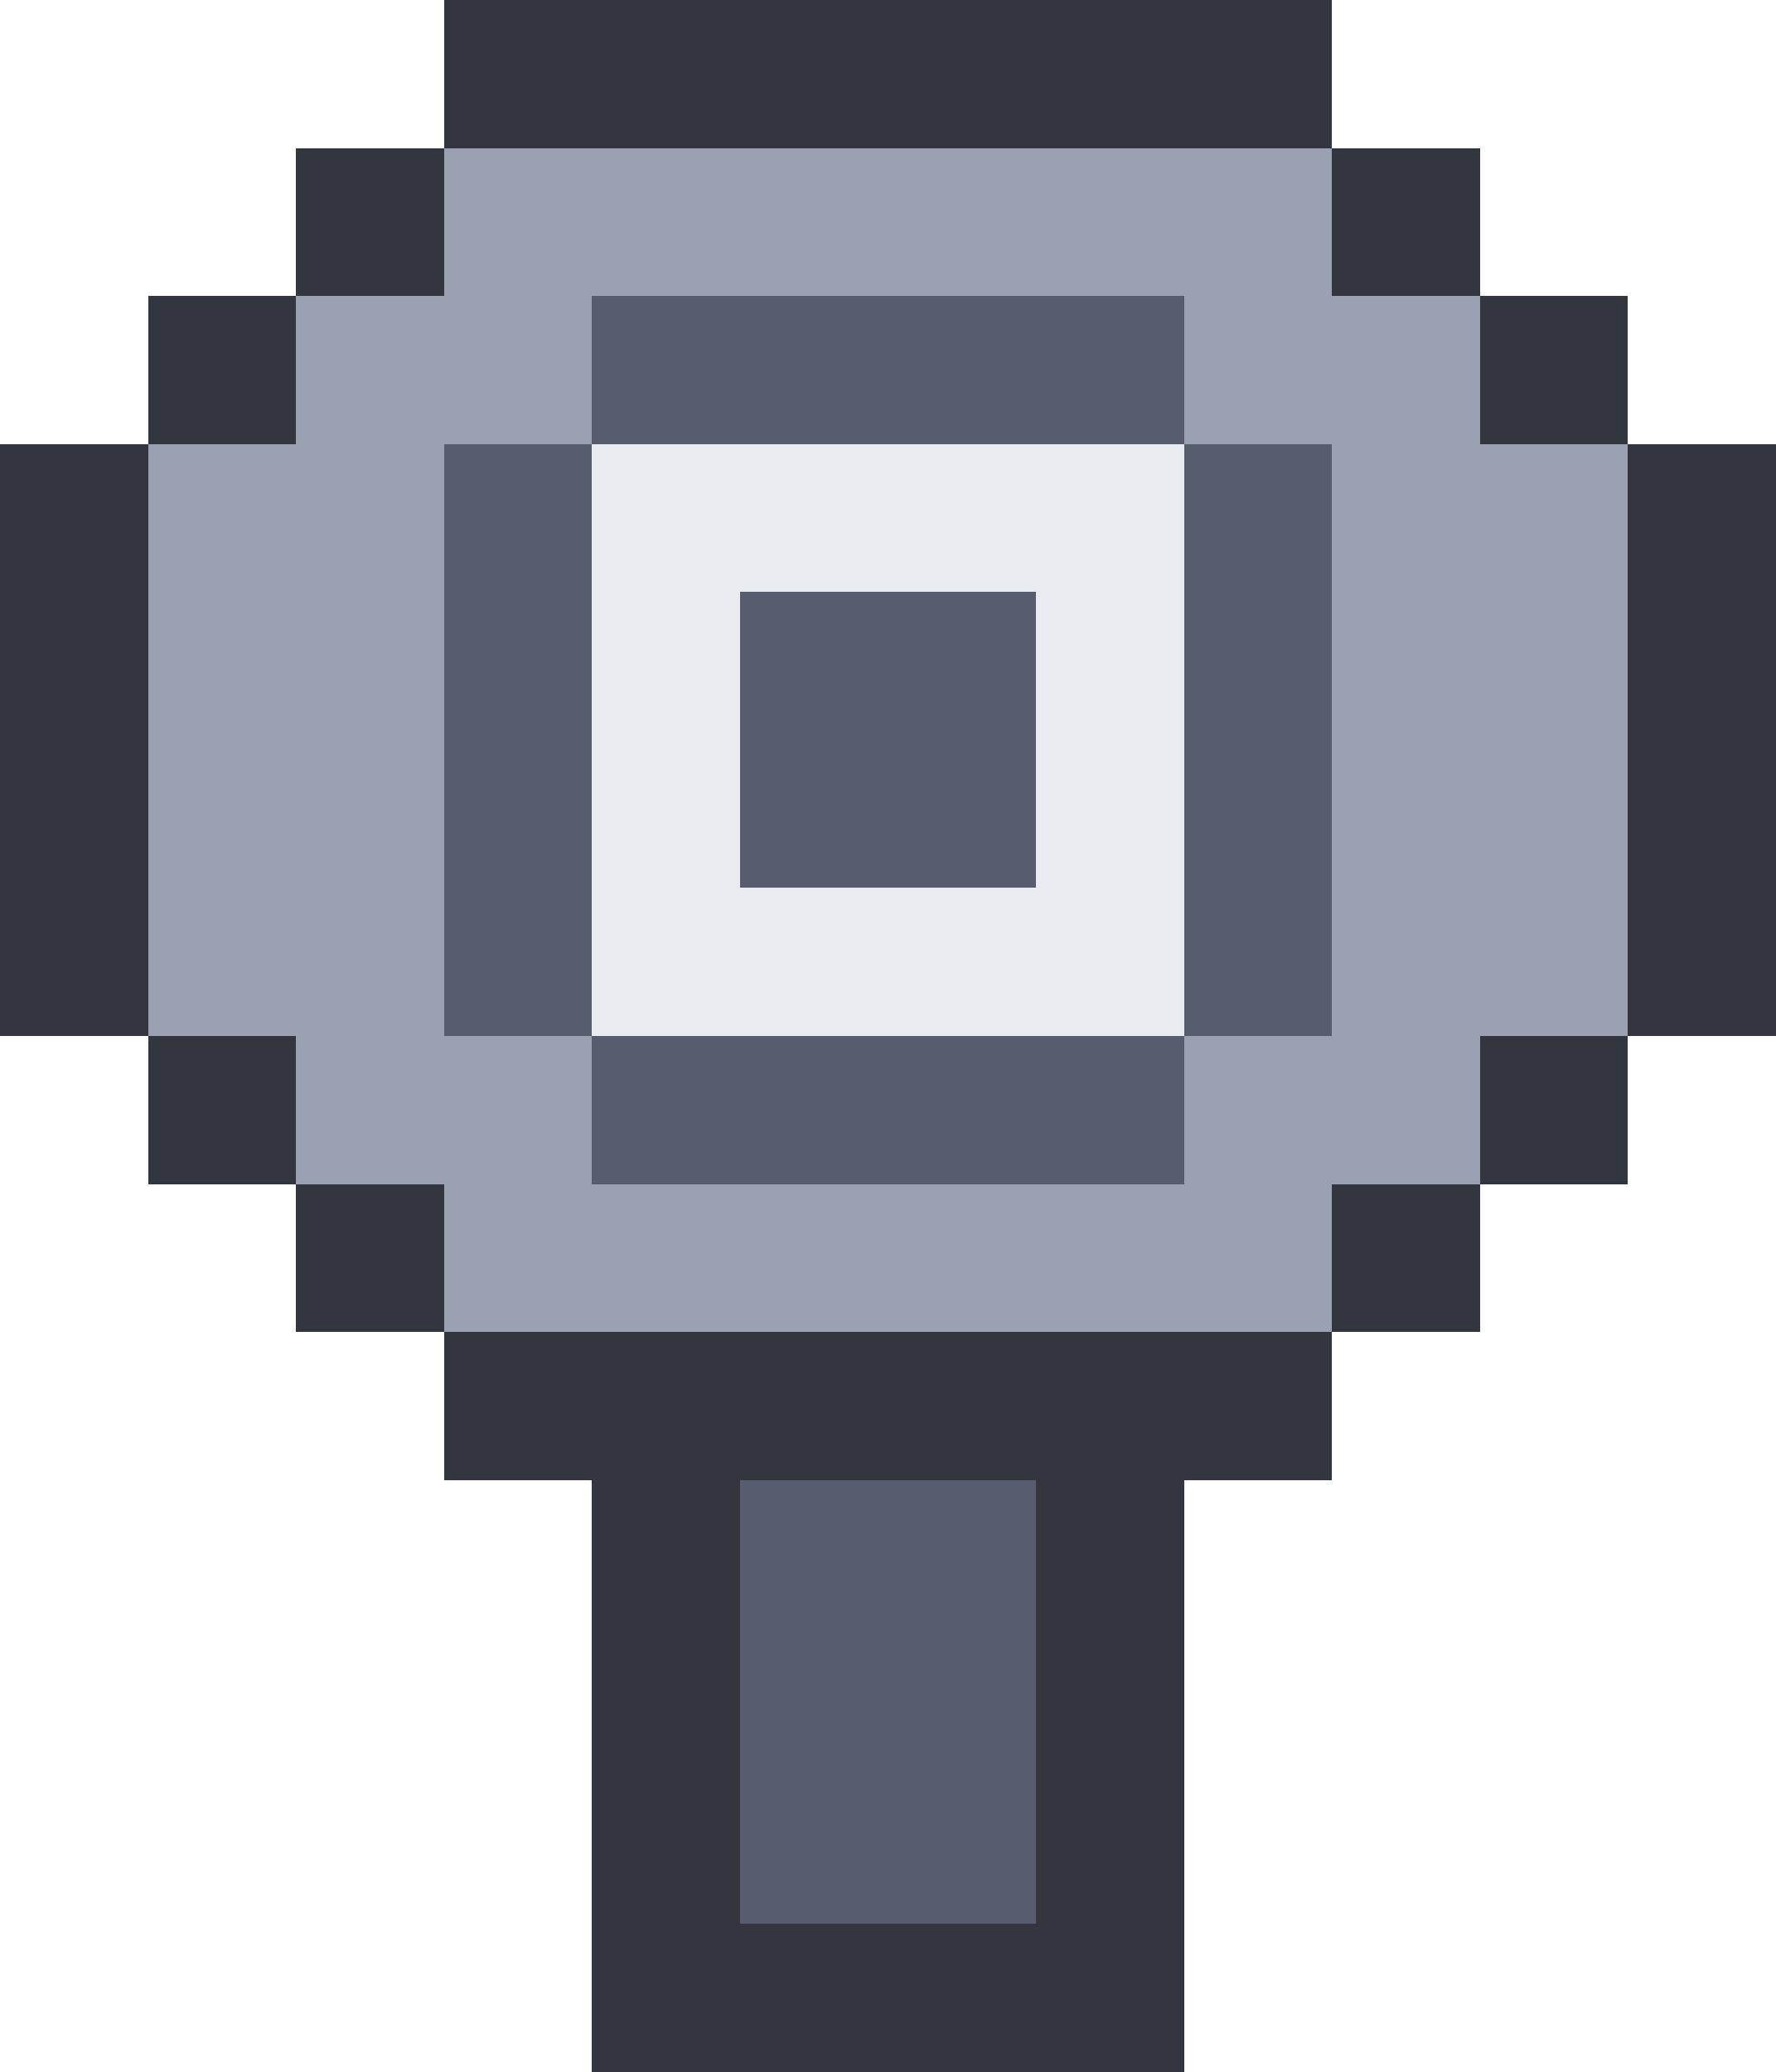
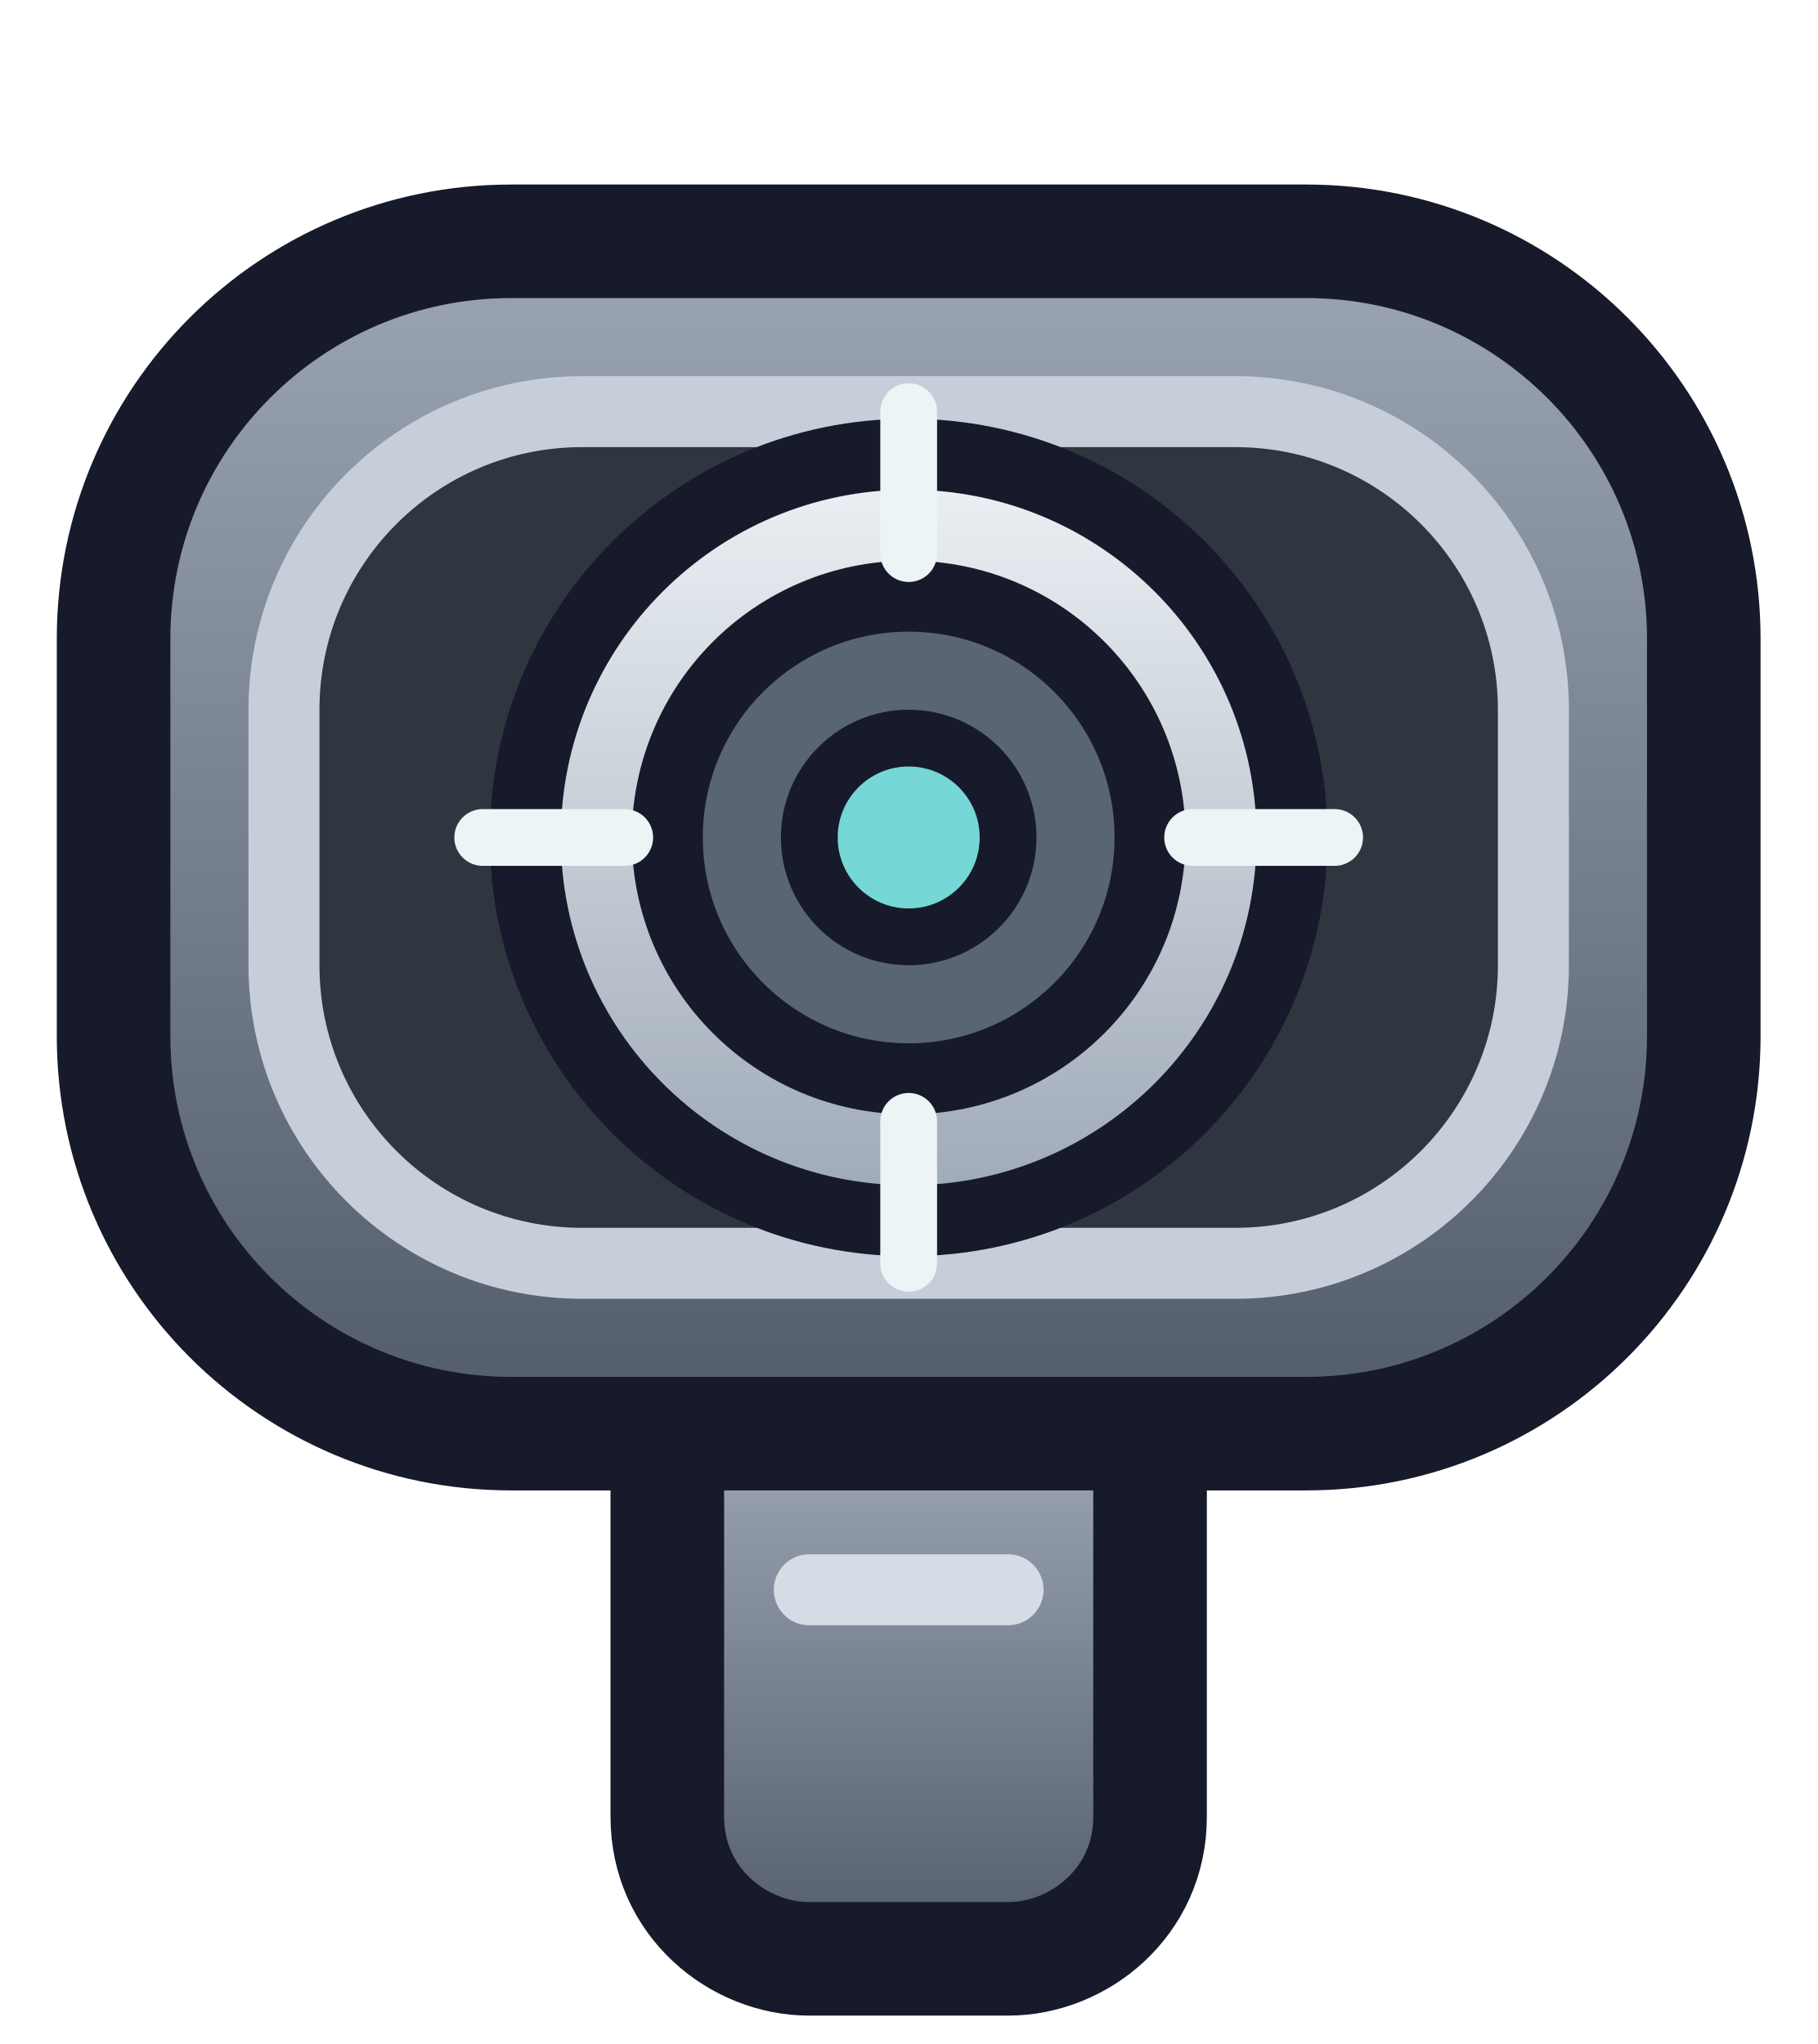
- <svg xmlns="http://www.w3.org/2000/svg" viewBox="0 0 12 14" shape-rendering="crispEdges">
-   <rect x="3" y="0" width="6" height="1" fill="#33363f" />
-   <rect x="2" y="1" width="1" height="1" fill="#33363f" />
-   <rect x="3" y="1" width="6" height="1" fill="#9aa2b1" />
-   <rect x="9" y="1" width="1" height="1" fill="#33363f" />
-   <rect x="1" y="2" width="1" height="1" fill="#33363f" />
-   <rect x="2" y="2" width="2" height="1" fill="#9aa2b1" />
-   <rect x="4" y="2" width="4" height="1" fill="#565d6e" />
-   <rect x="8" y="2" width="2" height="1" fill="#9aa2b1" />
-   <rect x="10" y="2" width="1" height="1" fill="#33363f" />
-   <rect x="0" y="3" width="1" height="1" fill="#33363f" />
-   <rect x="1" y="3" width="2" height="1" fill="#9aa2b1" />
-   <rect x="3" y="3" width="1" height="1" fill="#565d6e" />
-   <rect x="4" y="3" width="4" height="1" fill="#e8ebf0" />
-   <rect x="8" y="3" width="1" height="1" fill="#565d6e" />
-   <rect x="9" y="3" width="2" height="1" fill="#9aa2b1" />
-   <rect x="11" y="3" width="1" height="1" fill="#33363f" />
-   <rect x="0" y="4" width="1" height="1" fill="#33363f" />
-   <rect x="1" y="4" width="2" height="1" fill="#9aa2b1" />
-   <rect x="3" y="4" width="1" height="1" fill="#565d6e" />
-   <rect x="4" y="4" width="1" height="1" fill="#e8ebf0" />
-   <rect x="5" y="4" width="2" height="1" fill="#565d6e" />
-   <rect x="7" y="4" width="1" height="1" fill="#e8ebf0" />
-   <rect x="8" y="4" width="1" height="1" fill="#565d6e" />
-   <rect x="9" y="4" width="2" height="1" fill="#9aa2b1" />
-   <rect x="11" y="4" width="1" height="1" fill="#33363f" />
-   <rect x="0" y="5" width="1" height="1" fill="#33363f" />
-   <rect x="1" y="5" width="2" height="1" fill="#9aa2b1" />
-   <rect x="3" y="5" width="1" height="1" fill="#565d6e" />
-   <rect x="4" y="5" width="1" height="1" fill="#e8ebf0" />
-   <rect x="5" y="5" width="2" height="1" fill="#565d6e" />
-   <rect x="7" y="5" width="1" height="1" fill="#e8ebf0" />
-   <rect x="8" y="5" width="1" height="1" fill="#565d6e" />
-   <rect x="9" y="5" width="2" height="1" fill="#9aa2b1" />
-   <rect x="11" y="5" width="1" height="1" fill="#33363f" />
-   <rect x="0" y="6" width="1" height="1" fill="#33363f" />
-   <rect x="1" y="6" width="2" height="1" fill="#9aa2b1" />
-   <rect x="3" y="6" width="1" height="1" fill="#565d6e" />
-   <rect x="4" y="6" width="4" height="1" fill="#e8ebf0" />
-   <rect x="8" y="6" width="1" height="1" fill="#565d6e" />
-   <rect x="9" y="6" width="2" height="1" fill="#9aa2b1" />
-   <rect x="11" y="6" width="1" height="1" fill="#33363f" />
-   <rect x="1" y="7" width="1" height="1" fill="#33363f" />
-   <rect x="2" y="7" width="2" height="1" fill="#9aa2b1" />
-   <rect x="4" y="7" width="4" height="1" fill="#565d6e" />
-   <rect x="8" y="7" width="2" height="1" fill="#9aa2b1" />
-   <rect x="10" y="7" width="1" height="1" fill="#33363f" />
-   <rect x="2" y="8" width="1" height="1" fill="#33363f" />
-   <rect x="3" y="8" width="6" height="1" fill="#9aa2b1" />
-   <rect x="9" y="8" width="1" height="1" fill="#33363f" />
-   <rect x="3" y="9" width="6" height="1" fill="#33363f" />
-   <rect x="4" y="10" width="1" height="1" fill="#33363f" />
-   <rect x="5" y="10" width="2" height="1" fill="#565d6e" />
-   <rect x="7" y="10" width="1" height="1" fill="#33363f" />
-   <rect x="4" y="11" width="1" height="1" fill="#33363f" />
-   <rect x="5" y="11" width="2" height="1" fill="#565d6e" />
-   <rect x="7" y="11" width="1" height="1" fill="#33363f" />
-   <rect x="4" y="12" width="1" height="1" fill="#33363f" />
-   <rect x="5" y="12" width="2" height="1" fill="#565d6e" />
-   <rect x="7" y="12" width="1" height="1" fill="#33363f" />
-   <rect x="4" y="13" width="4" height="1" fill="#33363f" />
+ <svg xmlns="http://www.w3.org/2000/svg" viewBox="0 0 128 144" role="img" aria-label="회색 과녁 막개">
+   <defs>
+     <linearGradient id="metal" x1="0" y1="0" x2="0" y2="1">
+       <stop stop-color="#9ca5b4" />
+       <stop offset="1" stop-color="#525b6a" />
+     </linearGradient>
+     <linearGradient id="target" x1="0" y1="0" x2="0" y2="1">
+       <stop stop-color="#edf2f5" />
+       <stop offset="1" stop-color="#9da8b6" />
+     </linearGradient>
+   </defs>
+   <rect x="8" y="17" width="112" height="84" rx="28" fill="url(#metal)" stroke="#171a2a" stroke-width="8" />
+   <rect x="20" y="29" width="88" height="60" rx="21" fill="#303640" stroke="#c6ced9" stroke-width="5" />
+   <circle cx="64" cy="59" r="27" fill="url(#target)" stroke="#171a2a" stroke-width="5" />
+   <circle cx="64" cy="59" r="17" fill="#596474" stroke="#171a2a" stroke-width="5" />
+   <circle cx="64" cy="59" r="7" fill="#75d7d6" stroke="#171a2a" stroke-width="4" />
+   <path d="M64 29v10M64 79v10M34 59h10M84 59h10" stroke="#ecf4f5" stroke-width="4" stroke-linecap="round" />
+   <path d="M47 101h34v27c0 6-5 10-10 10H57c-5 0-10-4-10-10v-27Z" fill="url(#metal)" stroke="#171a2a" stroke-width="8" stroke-linejoin="round" />
+   <path d="M57 112h14" stroke="#d5dce5" stroke-width="5" stroke-linecap="round" />
</svg>
